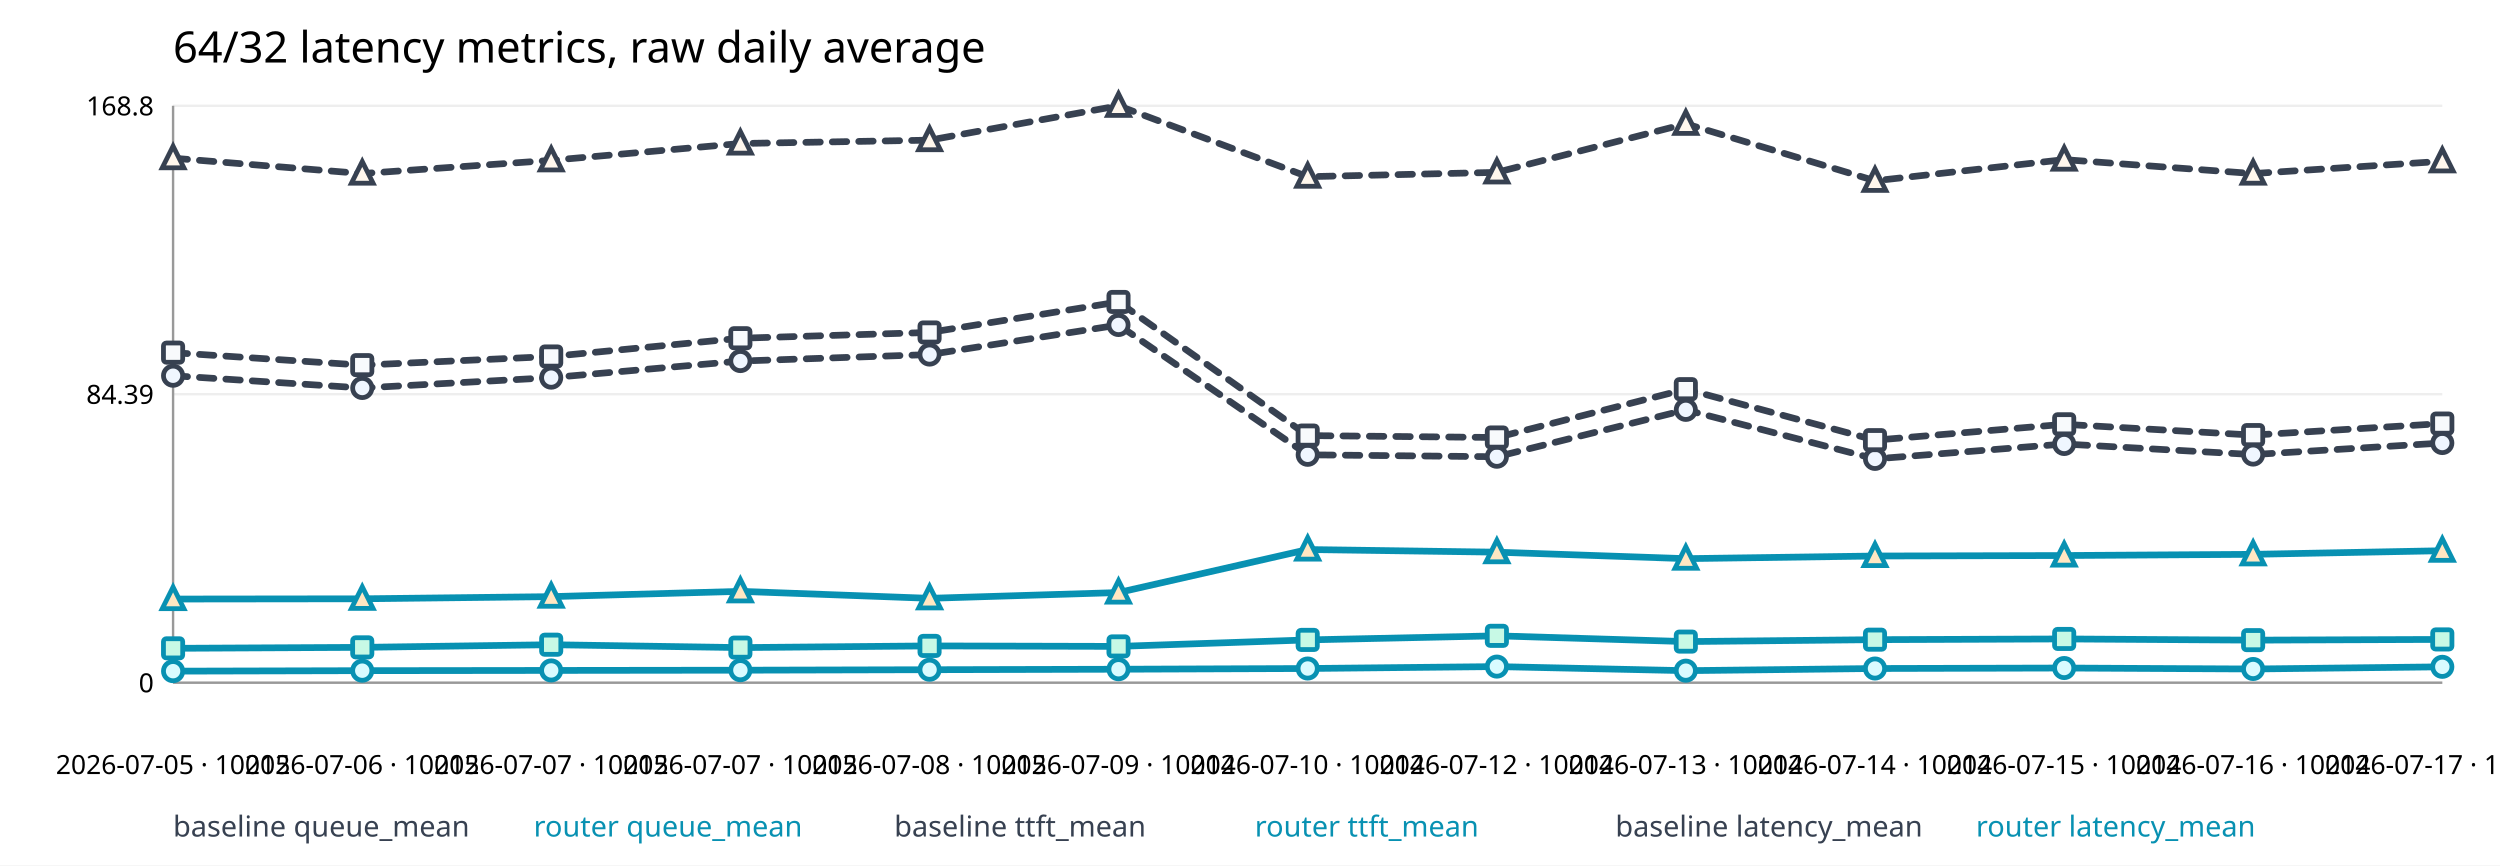
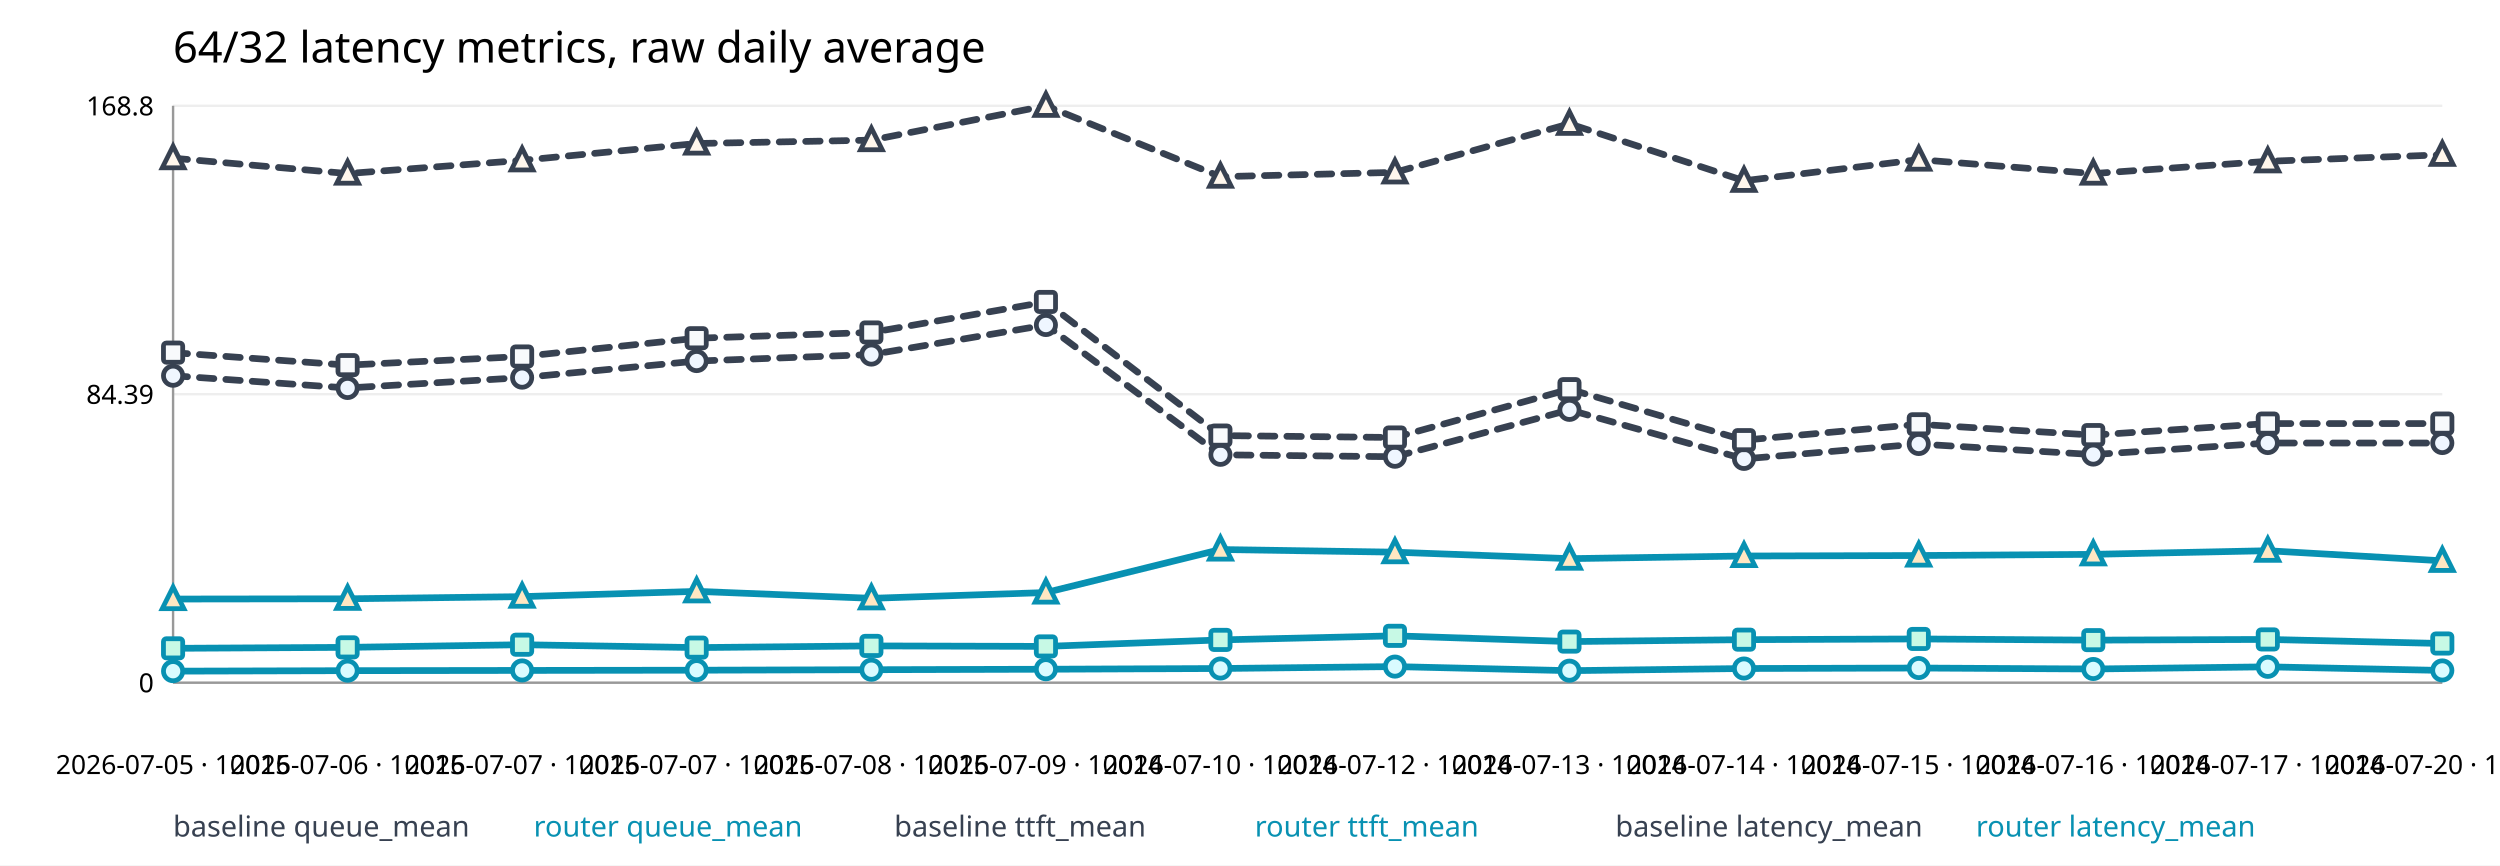
<svg xmlns="http://www.w3.org/2000/svg" width="1040" height="360" viewBox="0 0 1040 360">
  <rect width="100%" height="100%" fill="white" />
  <text x="72" y="26" font-size="18" font-family="sans-serif">64/32 latency metrics, raw daily average</text>
  <line x1="72" y1="284.0" x2="1016" y2="284.0" stroke="#eee" />
  <text x="64" y="288.0" text-anchor="end" font-size="11" font-family="sans-serif">0</text>
  <line x1="72" y1="164.0" x2="1016" y2="164.0" stroke="#eee" />
  <text x="64" y="168.0" text-anchor="end" font-size="11" font-family="sans-serif">84.39</text>
  <line x1="72" y1="44.0" x2="1016" y2="44.0" stroke="#eee" />
  <text x="64" y="48.0" text-anchor="end" font-size="11" font-family="sans-serif">168.8</text>
  <line x1="72" y1="284" x2="1016" y2="284" stroke="#999" />
  <line x1="72" y1="44" x2="72" y2="284" stroke="#999" />
  <text x="72.0" y="322" text-anchor="middle" font-size="11" font-family="sans-serif">2026-07-05 · 10015</text>
-   <text x="150.667" y="322" text-anchor="middle" font-size="11" font-family="sans-serif">2026-07-06 · 10015</text>
-   <text x="229.333" y="322" text-anchor="middle" font-size="11" font-family="sans-serif">2026-07-07 · 10015</text>
-   <text x="308.0" y="322" text-anchor="middle" font-size="11" font-family="sans-serif">2026-07-07 · 10015</text>
-   <text x="386.667" y="322" text-anchor="middle" font-size="11" font-family="sans-serif">2026-07-08 · 10015</text>
-   <text x="465.333" y="322" text-anchor="middle" font-size="11" font-family="sans-serif">2026-07-09 · 10014</text>
-   <text x="544.0" y="322" text-anchor="middle" font-size="11" font-family="sans-serif">2026-07-10 · 10014</text>
-   <text x="622.667" y="322" text-anchor="middle" font-size="11" font-family="sans-serif">2026-07-12 · 10014</text>
-   <text x="701.333" y="322" text-anchor="middle" font-size="11" font-family="sans-serif">2026-07-13 · 10014</text>
-   <text x="780.0" y="322" text-anchor="middle" font-size="11" font-family="sans-serif">2026-07-14 · 10014</text>
-   <text x="858.667" y="322" text-anchor="middle" font-size="11" font-family="sans-serif">2026-07-15 · 10014</text>
-   <text x="937.333" y="322" text-anchor="middle" font-size="11" font-family="sans-serif">2026-07-16 · 10014</text>
-   <text x="1016.0" y="322" text-anchor="middle" font-size="11" font-family="sans-serif">2026-07-17 · 10014</text>
-   <polyline fill="none" stroke="#374151" stroke-width="2.8" stroke-linecap="round" stroke-linejoin="round" stroke-dasharray="6 5" points="72.0,156.3 150.7,161.4 229.3,157.1 308.0,150.2 386.7,147.5 465.3,135.2 544.0,189.2 622.7,190.0 701.3,170.5 780.0,190.9 858.7,184.7 937.3,189.1 1016.0,184.3" />
+   <text x="144.615" y="322" text-anchor="middle" font-size="11" font-family="sans-serif">2026-07-06 · 10015</text>
+   <text x="217.231" y="322" text-anchor="middle" font-size="11" font-family="sans-serif">2026-07-07 · 10015</text>
+   <text x="289.846" y="322" text-anchor="middle" font-size="11" font-family="sans-serif">2026-07-07 · 10015</text>
+   <text x="362.462" y="322" text-anchor="middle" font-size="11" font-family="sans-serif">2026-07-08 · 10015</text>
+   <text x="435.077" y="322" text-anchor="middle" font-size="11" font-family="sans-serif">2026-07-09 · 10014</text>
+   <text x="507.692" y="322" text-anchor="middle" font-size="11" font-family="sans-serif">2026-07-10 · 10014</text>
+   <text x="580.308" y="322" text-anchor="middle" font-size="11" font-family="sans-serif">2026-07-12 · 10014</text>
+   <text x="652.923" y="322" text-anchor="middle" font-size="11" font-family="sans-serif">2026-07-13 · 10014</text>
+   <text x="725.538" y="322" text-anchor="middle" font-size="11" font-family="sans-serif">2026-07-14 · 10014</text>
+   <text x="798.154" y="322" text-anchor="middle" font-size="11" font-family="sans-serif">2026-07-15 · 10014</text>
+   <text x="870.769" y="322" text-anchor="middle" font-size="11" font-family="sans-serif">2026-07-16 · 10014</text>
+   <text x="943.385" y="322" text-anchor="middle" font-size="11" font-family="sans-serif">2026-07-17 · 10014</text>
+   <text x="1016.0" y="322" text-anchor="middle" font-size="11" font-family="sans-serif">2026-07-20 · 10014</text>
+   <polyline fill="none" stroke="#374151" stroke-width="2.8" stroke-linecap="round" stroke-linejoin="round" stroke-dasharray="6 5" points="72.0,156.3 144.6,161.4 217.2,157.1 289.8,150.2 362.5,147.5 435.1,135.2 507.7,189.2 580.3,190.0 652.9,170.5 725.5,190.9 798.2,184.7 870.8,189.1 943.4,184.3 1016.0,184.3" />
  <circle cx="72.0" cy="156.3" r="4" fill="#eff6ff" stroke="#374151" stroke-width="2" />
-   <circle cx="150.7" cy="161.4" r="4" fill="#eff6ff" stroke="#374151" stroke-width="2" />
-   <circle cx="229.3" cy="157.1" r="4" fill="#eff6ff" stroke="#374151" stroke-width="2" />
-   <circle cx="308.0" cy="150.2" r="4" fill="#eff6ff" stroke="#374151" stroke-width="2" />
-   <circle cx="386.7" cy="147.5" r="4" fill="#eff6ff" stroke="#374151" stroke-width="2" />
-   <circle cx="465.3" cy="135.2" r="4" fill="#eff6ff" stroke="#374151" stroke-width="2" />
-   <circle cx="544.0" cy="189.2" r="4" fill="#eff6ff" stroke="#374151" stroke-width="2" />
-   <circle cx="622.7" cy="190.0" r="4" fill="#eff6ff" stroke="#374151" stroke-width="2" />
-   <circle cx="701.3" cy="170.5" r="4" fill="#eff6ff" stroke="#374151" stroke-width="2" />
-   <circle cx="780.0" cy="190.9" r="4" fill="#eff6ff" stroke="#374151" stroke-width="2" />
-   <circle cx="858.7" cy="184.7" r="4" fill="#eff6ff" stroke="#374151" stroke-width="2" />
-   <circle cx="937.3" cy="189.1" r="4" fill="#eff6ff" stroke="#374151" stroke-width="2" />
+   <circle cx="144.6" cy="161.4" r="4" fill="#eff6ff" stroke="#374151" stroke-width="2" />
+   <circle cx="217.2" cy="157.1" r="4" fill="#eff6ff" stroke="#374151" stroke-width="2" />
+   <circle cx="289.8" cy="150.2" r="4" fill="#eff6ff" stroke="#374151" stroke-width="2" />
+   <circle cx="362.5" cy="147.5" r="4" fill="#eff6ff" stroke="#374151" stroke-width="2" />
+   <circle cx="435.1" cy="135.2" r="4" fill="#eff6ff" stroke="#374151" stroke-width="2" />
+   <circle cx="507.7" cy="189.2" r="4" fill="#eff6ff" stroke="#374151" stroke-width="2" />
+   <circle cx="580.3" cy="190.0" r="4" fill="#eff6ff" stroke="#374151" stroke-width="2" />
+   <circle cx="652.9" cy="170.5" r="4" fill="#eff6ff" stroke="#374151" stroke-width="2" />
+   <circle cx="725.5" cy="190.9" r="4" fill="#eff6ff" stroke="#374151" stroke-width="2" />
+   <circle cx="798.2" cy="184.7" r="4" fill="#eff6ff" stroke="#374151" stroke-width="2" />
+   <circle cx="870.8" cy="189.1" r="4" fill="#eff6ff" stroke="#374151" stroke-width="2" />
+   <circle cx="943.4" cy="184.3" r="4" fill="#eff6ff" stroke="#374151" stroke-width="2" />
  <circle cx="1016.0" cy="184.3" r="4" fill="#eff6ff" stroke="#374151" stroke-width="2" />
  <text x="72" y="348" font-size="12" fill="#374151" font-family="sans-serif">baseline queue_mean</text>
-   <polyline fill="none" stroke="#0891b2" stroke-width="2.8" stroke-linecap="round" stroke-linejoin="round" points="72.0,279.2 150.7,279.0 229.3,278.9 308.0,278.8 386.7,278.6 465.3,278.4 544.0,278.1 622.7,277.3 701.3,279.0 780.0,278.1 858.7,277.9 937.3,278.3 1016.0,277.4" />
+   <polyline fill="none" stroke="#0891b2" stroke-width="2.8" stroke-linecap="round" stroke-linejoin="round" points="72.0,279.2 144.6,279.0 217.2,278.9 289.8,278.8 362.5,278.6 435.1,278.4 507.7,278.1 580.3,277.3 652.9,279.0 725.5,278.1 798.2,277.9 870.8,278.3 943.4,277.4 1016.0,278.9" />
  <circle cx="72.0" cy="279.2" r="4" fill="#d9fbff" stroke="#0891b2" stroke-width="2" />
-   <circle cx="150.7" cy="279.0" r="4" fill="#d9fbff" stroke="#0891b2" stroke-width="2" />
-   <circle cx="229.3" cy="278.9" r="4" fill="#d9fbff" stroke="#0891b2" stroke-width="2" />
-   <circle cx="308.0" cy="278.8" r="4" fill="#d9fbff" stroke="#0891b2" stroke-width="2" />
-   <circle cx="386.7" cy="278.6" r="4" fill="#d9fbff" stroke="#0891b2" stroke-width="2" />
-   <circle cx="465.3" cy="278.4" r="4" fill="#d9fbff" stroke="#0891b2" stroke-width="2" />
-   <circle cx="544.0" cy="278.1" r="4" fill="#d9fbff" stroke="#0891b2" stroke-width="2" />
-   <circle cx="622.7" cy="277.3" r="4" fill="#d9fbff" stroke="#0891b2" stroke-width="2" />
-   <circle cx="701.3" cy="279.0" r="4" fill="#d9fbff" stroke="#0891b2" stroke-width="2" />
-   <circle cx="780.0" cy="278.1" r="4" fill="#d9fbff" stroke="#0891b2" stroke-width="2" />
-   <circle cx="858.7" cy="277.9" r="4" fill="#d9fbff" stroke="#0891b2" stroke-width="2" />
-   <circle cx="937.3" cy="278.3" r="4" fill="#d9fbff" stroke="#0891b2" stroke-width="2" />
-   <circle cx="1016.0" cy="277.4" r="4" fill="#d9fbff" stroke="#0891b2" stroke-width="2" />
+   <circle cx="144.6" cy="279.0" r="4" fill="#d9fbff" stroke="#0891b2" stroke-width="2" />
+   <circle cx="217.2" cy="278.9" r="4" fill="#d9fbff" stroke="#0891b2" stroke-width="2" />
+   <circle cx="289.8" cy="278.8" r="4" fill="#d9fbff" stroke="#0891b2" stroke-width="2" />
+   <circle cx="362.5" cy="278.6" r="4" fill="#d9fbff" stroke="#0891b2" stroke-width="2" />
+   <circle cx="435.1" cy="278.4" r="4" fill="#d9fbff" stroke="#0891b2" stroke-width="2" />
+   <circle cx="507.7" cy="278.1" r="4" fill="#d9fbff" stroke="#0891b2" stroke-width="2" />
+   <circle cx="580.3" cy="277.3" r="4" fill="#d9fbff" stroke="#0891b2" stroke-width="2" />
+   <circle cx="652.9" cy="279.0" r="4" fill="#d9fbff" stroke="#0891b2" stroke-width="2" />
+   <circle cx="725.5" cy="278.1" r="4" fill="#d9fbff" stroke="#0891b2" stroke-width="2" />
+   <circle cx="798.2" cy="277.9" r="4" fill="#d9fbff" stroke="#0891b2" stroke-width="2" />
+   <circle cx="870.8" cy="278.3" r="4" fill="#d9fbff" stroke="#0891b2" stroke-width="2" />
+   <circle cx="943.4" cy="277.4" r="4" fill="#d9fbff" stroke="#0891b2" stroke-width="2" />
+   <circle cx="1016.0" cy="278.9" r="4" fill="#d9fbff" stroke="#0891b2" stroke-width="2" />
  <text x="222" y="348" font-size="12" fill="#0891b2" font-family="sans-serif">router queue_mean</text>
-   <polyline fill="none" stroke="#374151" stroke-width="2.8" stroke-linecap="round" stroke-linejoin="round" stroke-dasharray="6 5" points="72.0,146.7 150.7,151.9 229.3,148.3 308.0,140.7 386.7,138.3 465.3,125.6 544.0,181.2 622.7,182.0 701.3,161.9 780.0,183.1 858.7,176.5 937.3,181.0 1016.0,176.2" />
+   <polyline fill="none" stroke="#374151" stroke-width="2.8" stroke-linecap="round" stroke-linejoin="round" stroke-dasharray="6 5" points="72.0,146.7 144.6,151.9 217.2,148.3 289.8,140.7 362.5,138.3 435.1,125.6 507.7,181.2 580.3,182.0 652.9,161.9 725.5,183.1 798.2,176.5 870.8,181.0 943.4,176.2 1016.0,176.2" />
  <rect x="68.0" y="142.7" width="8" height="8" rx="1.2" fill="#f8fafc" stroke="#374151" stroke-width="2" />
-   <rect x="146.7" y="147.9" width="8" height="8" rx="1.2" fill="#f8fafc" stroke="#374151" stroke-width="2" />
-   <rect x="225.3" y="144.3" width="8" height="8" rx="1.2" fill="#f8fafc" stroke="#374151" stroke-width="2" />
-   <rect x="304.0" y="136.7" width="8" height="8" rx="1.2" fill="#f8fafc" stroke="#374151" stroke-width="2" />
-   <rect x="382.7" y="134.3" width="8" height="8" rx="1.2" fill="#f8fafc" stroke="#374151" stroke-width="2" />
-   <rect x="461.3" y="121.6" width="8" height="8" rx="1.2" fill="#f8fafc" stroke="#374151" stroke-width="2" />
-   <rect x="540.0" y="177.2" width="8" height="8" rx="1.2" fill="#f8fafc" stroke="#374151" stroke-width="2" />
-   <rect x="618.7" y="178.0" width="8" height="8" rx="1.2" fill="#f8fafc" stroke="#374151" stroke-width="2" />
-   <rect x="697.3" y="157.9" width="8" height="8" rx="1.2" fill="#f8fafc" stroke="#374151" stroke-width="2" />
-   <rect x="776.0" y="179.1" width="8" height="8" rx="1.2" fill="#f8fafc" stroke="#374151" stroke-width="2" />
-   <rect x="854.7" y="172.5" width="8" height="8" rx="1.2" fill="#f8fafc" stroke="#374151" stroke-width="2" />
-   <rect x="933.3" y="177.0" width="8" height="8" rx="1.2" fill="#f8fafc" stroke="#374151" stroke-width="2" />
+   <rect x="140.6" y="147.9" width="8" height="8" rx="1.2" fill="#f8fafc" stroke="#374151" stroke-width="2" />
+   <rect x="213.2" y="144.3" width="8" height="8" rx="1.2" fill="#f8fafc" stroke="#374151" stroke-width="2" />
+   <rect x="285.8" y="136.7" width="8" height="8" rx="1.2" fill="#f8fafc" stroke="#374151" stroke-width="2" />
+   <rect x="358.5" y="134.3" width="8" height="8" rx="1.2" fill="#f8fafc" stroke="#374151" stroke-width="2" />
+   <rect x="431.1" y="121.6" width="8" height="8" rx="1.2" fill="#f8fafc" stroke="#374151" stroke-width="2" />
+   <rect x="503.7" y="177.2" width="8" height="8" rx="1.2" fill="#f8fafc" stroke="#374151" stroke-width="2" />
+   <rect x="576.3" y="178.0" width="8" height="8" rx="1.2" fill="#f8fafc" stroke="#374151" stroke-width="2" />
+   <rect x="648.9" y="157.9" width="8" height="8" rx="1.2" fill="#f8fafc" stroke="#374151" stroke-width="2" />
+   <rect x="721.5" y="179.1" width="8" height="8" rx="1.2" fill="#f8fafc" stroke="#374151" stroke-width="2" />
+   <rect x="794.2" y="172.5" width="8" height="8" rx="1.2" fill="#f8fafc" stroke="#374151" stroke-width="2" />
+   <rect x="866.8" y="177.0" width="8" height="8" rx="1.2" fill="#f8fafc" stroke="#374151" stroke-width="2" />
+   <rect x="939.4" y="172.2" width="8" height="8" rx="1.2" fill="#f8fafc" stroke="#374151" stroke-width="2" />
  <rect x="1012.0" y="172.2" width="8" height="8" rx="1.2" fill="#f8fafc" stroke="#374151" stroke-width="2" />
  <text x="372" y="348" font-size="12" fill="#374151" font-family="sans-serif">baseline ttft_mean</text>
-   <polyline fill="none" stroke="#0891b2" stroke-width="2.8" stroke-linecap="round" stroke-linejoin="round" points="72.0,269.7 150.7,269.3 229.3,268.2 308.0,269.4 386.7,268.7 465.3,268.9 544.0,266.2 622.7,264.5 701.3,266.9 780.0,266.1 858.7,265.8 937.3,266.3 1016.0,266.0" />
+   <polyline fill="none" stroke="#0891b2" stroke-width="2.8" stroke-linecap="round" stroke-linejoin="round" points="72.0,269.7 144.6,269.3 217.2,268.2 289.8,269.4 362.5,268.7 435.1,268.9 507.7,266.2 580.3,264.5 652.9,266.9 725.5,266.1 798.2,265.8 870.8,266.3 943.4,266.0 1016.0,267.7" />
  <rect x="68.0" y="265.7" width="8" height="8" rx="1.2" fill="#c7f9e5" stroke="#0891b2" stroke-width="2" />
-   <rect x="146.7" y="265.3" width="8" height="8" rx="1.2" fill="#c7f9e5" stroke="#0891b2" stroke-width="2" />
-   <rect x="225.3" y="264.2" width="8" height="8" rx="1.2" fill="#c7f9e5" stroke="#0891b2" stroke-width="2" />
-   <rect x="304.0" y="265.4" width="8" height="8" rx="1.2" fill="#c7f9e5" stroke="#0891b2" stroke-width="2" />
-   <rect x="382.7" y="264.7" width="8" height="8" rx="1.2" fill="#c7f9e5" stroke="#0891b2" stroke-width="2" />
-   <rect x="461.3" y="264.9" width="8" height="8" rx="1.2" fill="#c7f9e5" stroke="#0891b2" stroke-width="2" />
-   <rect x="540.0" y="262.2" width="8" height="8" rx="1.2" fill="#c7f9e5" stroke="#0891b2" stroke-width="2" />
-   <rect x="618.7" y="260.5" width="8" height="8" rx="1.2" fill="#c7f9e5" stroke="#0891b2" stroke-width="2" />
-   <rect x="697.3" y="262.9" width="8" height="8" rx="1.2" fill="#c7f9e5" stroke="#0891b2" stroke-width="2" />
-   <rect x="776.0" y="262.1" width="8" height="8" rx="1.2" fill="#c7f9e5" stroke="#0891b2" stroke-width="2" />
-   <rect x="854.7" y="261.8" width="8" height="8" rx="1.2" fill="#c7f9e5" stroke="#0891b2" stroke-width="2" />
-   <rect x="933.3" y="262.3" width="8" height="8" rx="1.2" fill="#c7f9e5" stroke="#0891b2" stroke-width="2" />
-   <rect x="1012.0" y="262.0" width="8" height="8" rx="1.2" fill="#c7f9e5" stroke="#0891b2" stroke-width="2" />
+   <rect x="140.6" y="265.3" width="8" height="8" rx="1.2" fill="#c7f9e5" stroke="#0891b2" stroke-width="2" />
+   <rect x="213.2" y="264.2" width="8" height="8" rx="1.2" fill="#c7f9e5" stroke="#0891b2" stroke-width="2" />
+   <rect x="285.8" y="265.4" width="8" height="8" rx="1.2" fill="#c7f9e5" stroke="#0891b2" stroke-width="2" />
+   <rect x="358.5" y="264.7" width="8" height="8" rx="1.2" fill="#c7f9e5" stroke="#0891b2" stroke-width="2" />
+   <rect x="431.1" y="264.9" width="8" height="8" rx="1.2" fill="#c7f9e5" stroke="#0891b2" stroke-width="2" />
+   <rect x="503.7" y="262.2" width="8" height="8" rx="1.2" fill="#c7f9e5" stroke="#0891b2" stroke-width="2" />
+   <rect x="576.3" y="260.5" width="8" height="8" rx="1.2" fill="#c7f9e5" stroke="#0891b2" stroke-width="2" />
+   <rect x="648.9" y="262.9" width="8" height="8" rx="1.2" fill="#c7f9e5" stroke="#0891b2" stroke-width="2" />
+   <rect x="721.5" y="262.1" width="8" height="8" rx="1.2" fill="#c7f9e5" stroke="#0891b2" stroke-width="2" />
+   <rect x="794.2" y="261.8" width="8" height="8" rx="1.2" fill="#c7f9e5" stroke="#0891b2" stroke-width="2" />
+   <rect x="866.8" y="262.3" width="8" height="8" rx="1.2" fill="#c7f9e5" stroke="#0891b2" stroke-width="2" />
+   <rect x="939.4" y="262.0" width="8" height="8" rx="1.2" fill="#c7f9e5" stroke="#0891b2" stroke-width="2" />
+   <rect x="1012.0" y="263.7" width="8" height="8" rx="1.2" fill="#c7f9e5" stroke="#0891b2" stroke-width="2" />
  <text x="522" y="348" font-size="12" fill="#0891b2" font-family="sans-serif">router ttft_mean</text>
-   <polyline fill="none" stroke="#374151" stroke-width="2.8" stroke-linecap="round" stroke-linejoin="round" stroke-dasharray="6 5" points="72.0,65.8 150.7,72.2 229.3,66.7 308.0,59.7 386.7,58.3 465.3,44.0 544.0,73.5 622.7,71.7 701.3,51.5 780.0,75.2 858.7,66.4 937.3,72.2 1016.0,67.1" />
+   <polyline fill="none" stroke="#374151" stroke-width="2.8" stroke-linecap="round" stroke-linejoin="round" stroke-dasharray="6 5" points="72.0,65.8 144.6,72.2 217.2,66.7 289.8,59.7 362.5,58.3 435.1,44.0 507.7,73.5 580.3,71.7 652.9,51.5 725.5,75.2 798.2,66.4 870.8,72.2 943.4,67.1 1016.0,64.4" />
  <polygon points="72.0,60.8 67.5,69.8 76.5,69.8" fill="#fff7ed" stroke="#374151" stroke-width="2" />
-   <polygon points="150.7,67.2 146.2,76.2 155.2,76.2" fill="#fff7ed" stroke="#374151" stroke-width="2" />
-   <polygon points="229.3,61.7 224.8,70.7 233.8,70.7" fill="#fff7ed" stroke="#374151" stroke-width="2" />
-   <polygon points="308.0,54.7 303.5,63.7 312.5,63.7" fill="#fff7ed" stroke="#374151" stroke-width="2" />
-   <polygon points="386.7,53.3 382.2,62.3 391.2,62.3" fill="#fff7ed" stroke="#374151" stroke-width="2" />
-   <polygon points="465.3,39.0 460.8,48.0 469.8,48.0" fill="#fff7ed" stroke="#374151" stroke-width="2" />
-   <polygon points="544.0,68.5 539.5,77.5 548.5,77.5" fill="#fff7ed" stroke="#374151" stroke-width="2" />
-   <polygon points="622.7,66.7 618.2,75.7 627.2,75.7" fill="#fff7ed" stroke="#374151" stroke-width="2" />
-   <polygon points="701.3,46.5 696.8,55.5 705.8,55.5" fill="#fff7ed" stroke="#374151" stroke-width="2" />
-   <polygon points="780.0,70.2 775.5,79.2 784.5,79.2" fill="#fff7ed" stroke="#374151" stroke-width="2" />
-   <polygon points="858.7,61.4 854.2,70.4 863.2,70.4" fill="#fff7ed" stroke="#374151" stroke-width="2" />
-   <polygon points="937.3,67.2 932.8,76.2 941.8,76.2" fill="#fff7ed" stroke="#374151" stroke-width="2" />
-   <polygon points="1016.0,62.1 1011.5,71.1 1020.5,71.1" fill="#fff7ed" stroke="#374151" stroke-width="2" />
+   <polygon points="144.6,67.2 140.1,76.2 149.1,76.2" fill="#fff7ed" stroke="#374151" stroke-width="2" />
+   <polygon points="217.2,61.7 212.7,70.7 221.7,70.7" fill="#fff7ed" stroke="#374151" stroke-width="2" />
+   <polygon points="289.8,54.7 285.3,63.7 294.3,63.7" fill="#fff7ed" stroke="#374151" stroke-width="2" />
+   <polygon points="362.5,53.3 358.0,62.3 367.0,62.3" fill="#fff7ed" stroke="#374151" stroke-width="2" />
+   <polygon points="435.1,39.0 430.6,48.0 439.6,48.0" fill="#fff7ed" stroke="#374151" stroke-width="2" />
+   <polygon points="507.7,68.5 503.2,77.5 512.2,77.5" fill="#fff7ed" stroke="#374151" stroke-width="2" />
+   <polygon points="580.3,66.7 575.8,75.7 584.8,75.7" fill="#fff7ed" stroke="#374151" stroke-width="2" />
+   <polygon points="652.9,46.5 648.4,55.5 657.4,55.5" fill="#fff7ed" stroke="#374151" stroke-width="2" />
+   <polygon points="725.5,70.2 721.0,79.2 730.0,79.2" fill="#fff7ed" stroke="#374151" stroke-width="2" />
+   <polygon points="798.2,61.4 793.7,70.4 802.7,70.4" fill="#fff7ed" stroke="#374151" stroke-width="2" />
+   <polygon points="870.8,67.2 866.3,76.2 875.3,76.2" fill="#fff7ed" stroke="#374151" stroke-width="2" />
+   <polygon points="943.4,62.1 938.9,71.1 947.9,71.1" fill="#fff7ed" stroke="#374151" stroke-width="2" />
+   <polygon points="1016.0,59.4 1011.5,68.4 1020.5,68.4" fill="#fff7ed" stroke="#374151" stroke-width="2" />
  <text x="672" y="348" font-size="12" fill="#374151" font-family="sans-serif">baseline latency_mean</text>
-   <polyline fill="none" stroke="#0891b2" stroke-width="2.8" stroke-linecap="round" stroke-linejoin="round" points="72.0,249.2 150.7,249.1 229.3,248.2 308.0,246.0 386.7,248.9 465.3,246.5 544.0,228.6 622.7,229.7 701.3,232.4 780.0,231.3 858.7,231.1 937.3,230.6 1016.0,229.1" />
+   <polyline fill="none" stroke="#0891b2" stroke-width="2.8" stroke-linecap="round" stroke-linejoin="round" points="72.0,249.2 144.6,249.1 217.2,248.2 289.8,246.0 362.5,248.9 435.1,246.5 507.7,228.6 580.3,229.7 652.9,232.4 725.5,231.3 798.2,231.1 870.8,230.6 943.4,229.1 1016.0,233.3" />
  <polygon points="72.0,244.2 67.5,253.2 76.5,253.2" fill="#ffe7c2" stroke="#0891b2" stroke-width="2" />
-   <polygon points="150.7,244.1 146.2,253.1 155.2,253.1" fill="#ffe7c2" stroke="#0891b2" stroke-width="2" />
-   <polygon points="229.3,243.2 224.8,252.2 233.8,252.2" fill="#ffe7c2" stroke="#0891b2" stroke-width="2" />
-   <polygon points="308.0,241.0 303.5,250.0 312.5,250.0" fill="#ffe7c2" stroke="#0891b2" stroke-width="2" />
-   <polygon points="386.7,243.9 382.2,252.9 391.2,252.9" fill="#ffe7c2" stroke="#0891b2" stroke-width="2" />
-   <polygon points="465.3,241.5 460.8,250.5 469.8,250.5" fill="#ffe7c2" stroke="#0891b2" stroke-width="2" />
-   <polygon points="544.0,223.6 539.5,232.6 548.5,232.6" fill="#ffe7c2" stroke="#0891b2" stroke-width="2" />
-   <polygon points="622.7,224.7 618.2,233.7 627.2,233.7" fill="#ffe7c2" stroke="#0891b2" stroke-width="2" />
-   <polygon points="701.3,227.4 696.8,236.4 705.8,236.4" fill="#ffe7c2" stroke="#0891b2" stroke-width="2" />
-   <polygon points="780.0,226.3 775.5,235.3 784.5,235.3" fill="#ffe7c2" stroke="#0891b2" stroke-width="2" />
-   <polygon points="858.7,226.1 854.2,235.1 863.2,235.1" fill="#ffe7c2" stroke="#0891b2" stroke-width="2" />
-   <polygon points="937.3,225.6 932.8,234.6 941.8,234.6" fill="#ffe7c2" stroke="#0891b2" stroke-width="2" />
-   <polygon points="1016.0,224.1 1011.5,233.1 1020.5,233.1" fill="#ffe7c2" stroke="#0891b2" stroke-width="2" />
+   <polygon points="144.6,244.1 140.1,253.1 149.1,253.1" fill="#ffe7c2" stroke="#0891b2" stroke-width="2" />
+   <polygon points="217.2,243.2 212.7,252.2 221.7,252.2" fill="#ffe7c2" stroke="#0891b2" stroke-width="2" />
+   <polygon points="289.8,241.0 285.3,250.0 294.3,250.0" fill="#ffe7c2" stroke="#0891b2" stroke-width="2" />
+   <polygon points="362.5,243.9 358.0,252.9 367.0,252.9" fill="#ffe7c2" stroke="#0891b2" stroke-width="2" />
+   <polygon points="435.1,241.5 430.6,250.5 439.6,250.5" fill="#ffe7c2" stroke="#0891b2" stroke-width="2" />
+   <polygon points="507.7,223.6 503.2,232.6 512.2,232.6" fill="#ffe7c2" stroke="#0891b2" stroke-width="2" />
+   <polygon points="580.3,224.7 575.8,233.7 584.8,233.7" fill="#ffe7c2" stroke="#0891b2" stroke-width="2" />
+   <polygon points="652.9,227.4 648.4,236.4 657.4,236.4" fill="#ffe7c2" stroke="#0891b2" stroke-width="2" />
+   <polygon points="725.5,226.3 721.0,235.3 730.0,235.3" fill="#ffe7c2" stroke="#0891b2" stroke-width="2" />
+   <polygon points="798.2,226.1 793.7,235.1 802.7,235.1" fill="#ffe7c2" stroke="#0891b2" stroke-width="2" />
+   <polygon points="870.8,225.6 866.3,234.6 875.3,234.6" fill="#ffe7c2" stroke="#0891b2" stroke-width="2" />
+   <polygon points="943.4,224.1 938.9,233.1 947.9,233.1" fill="#ffe7c2" stroke="#0891b2" stroke-width="2" />
+   <polygon points="1016.0,228.3 1011.5,237.3 1020.5,237.3" fill="#ffe7c2" stroke="#0891b2" stroke-width="2" />
  <text x="822" y="348" font-size="12" fill="#0891b2" font-family="sans-serif">router latency_mean</text>
</svg>
